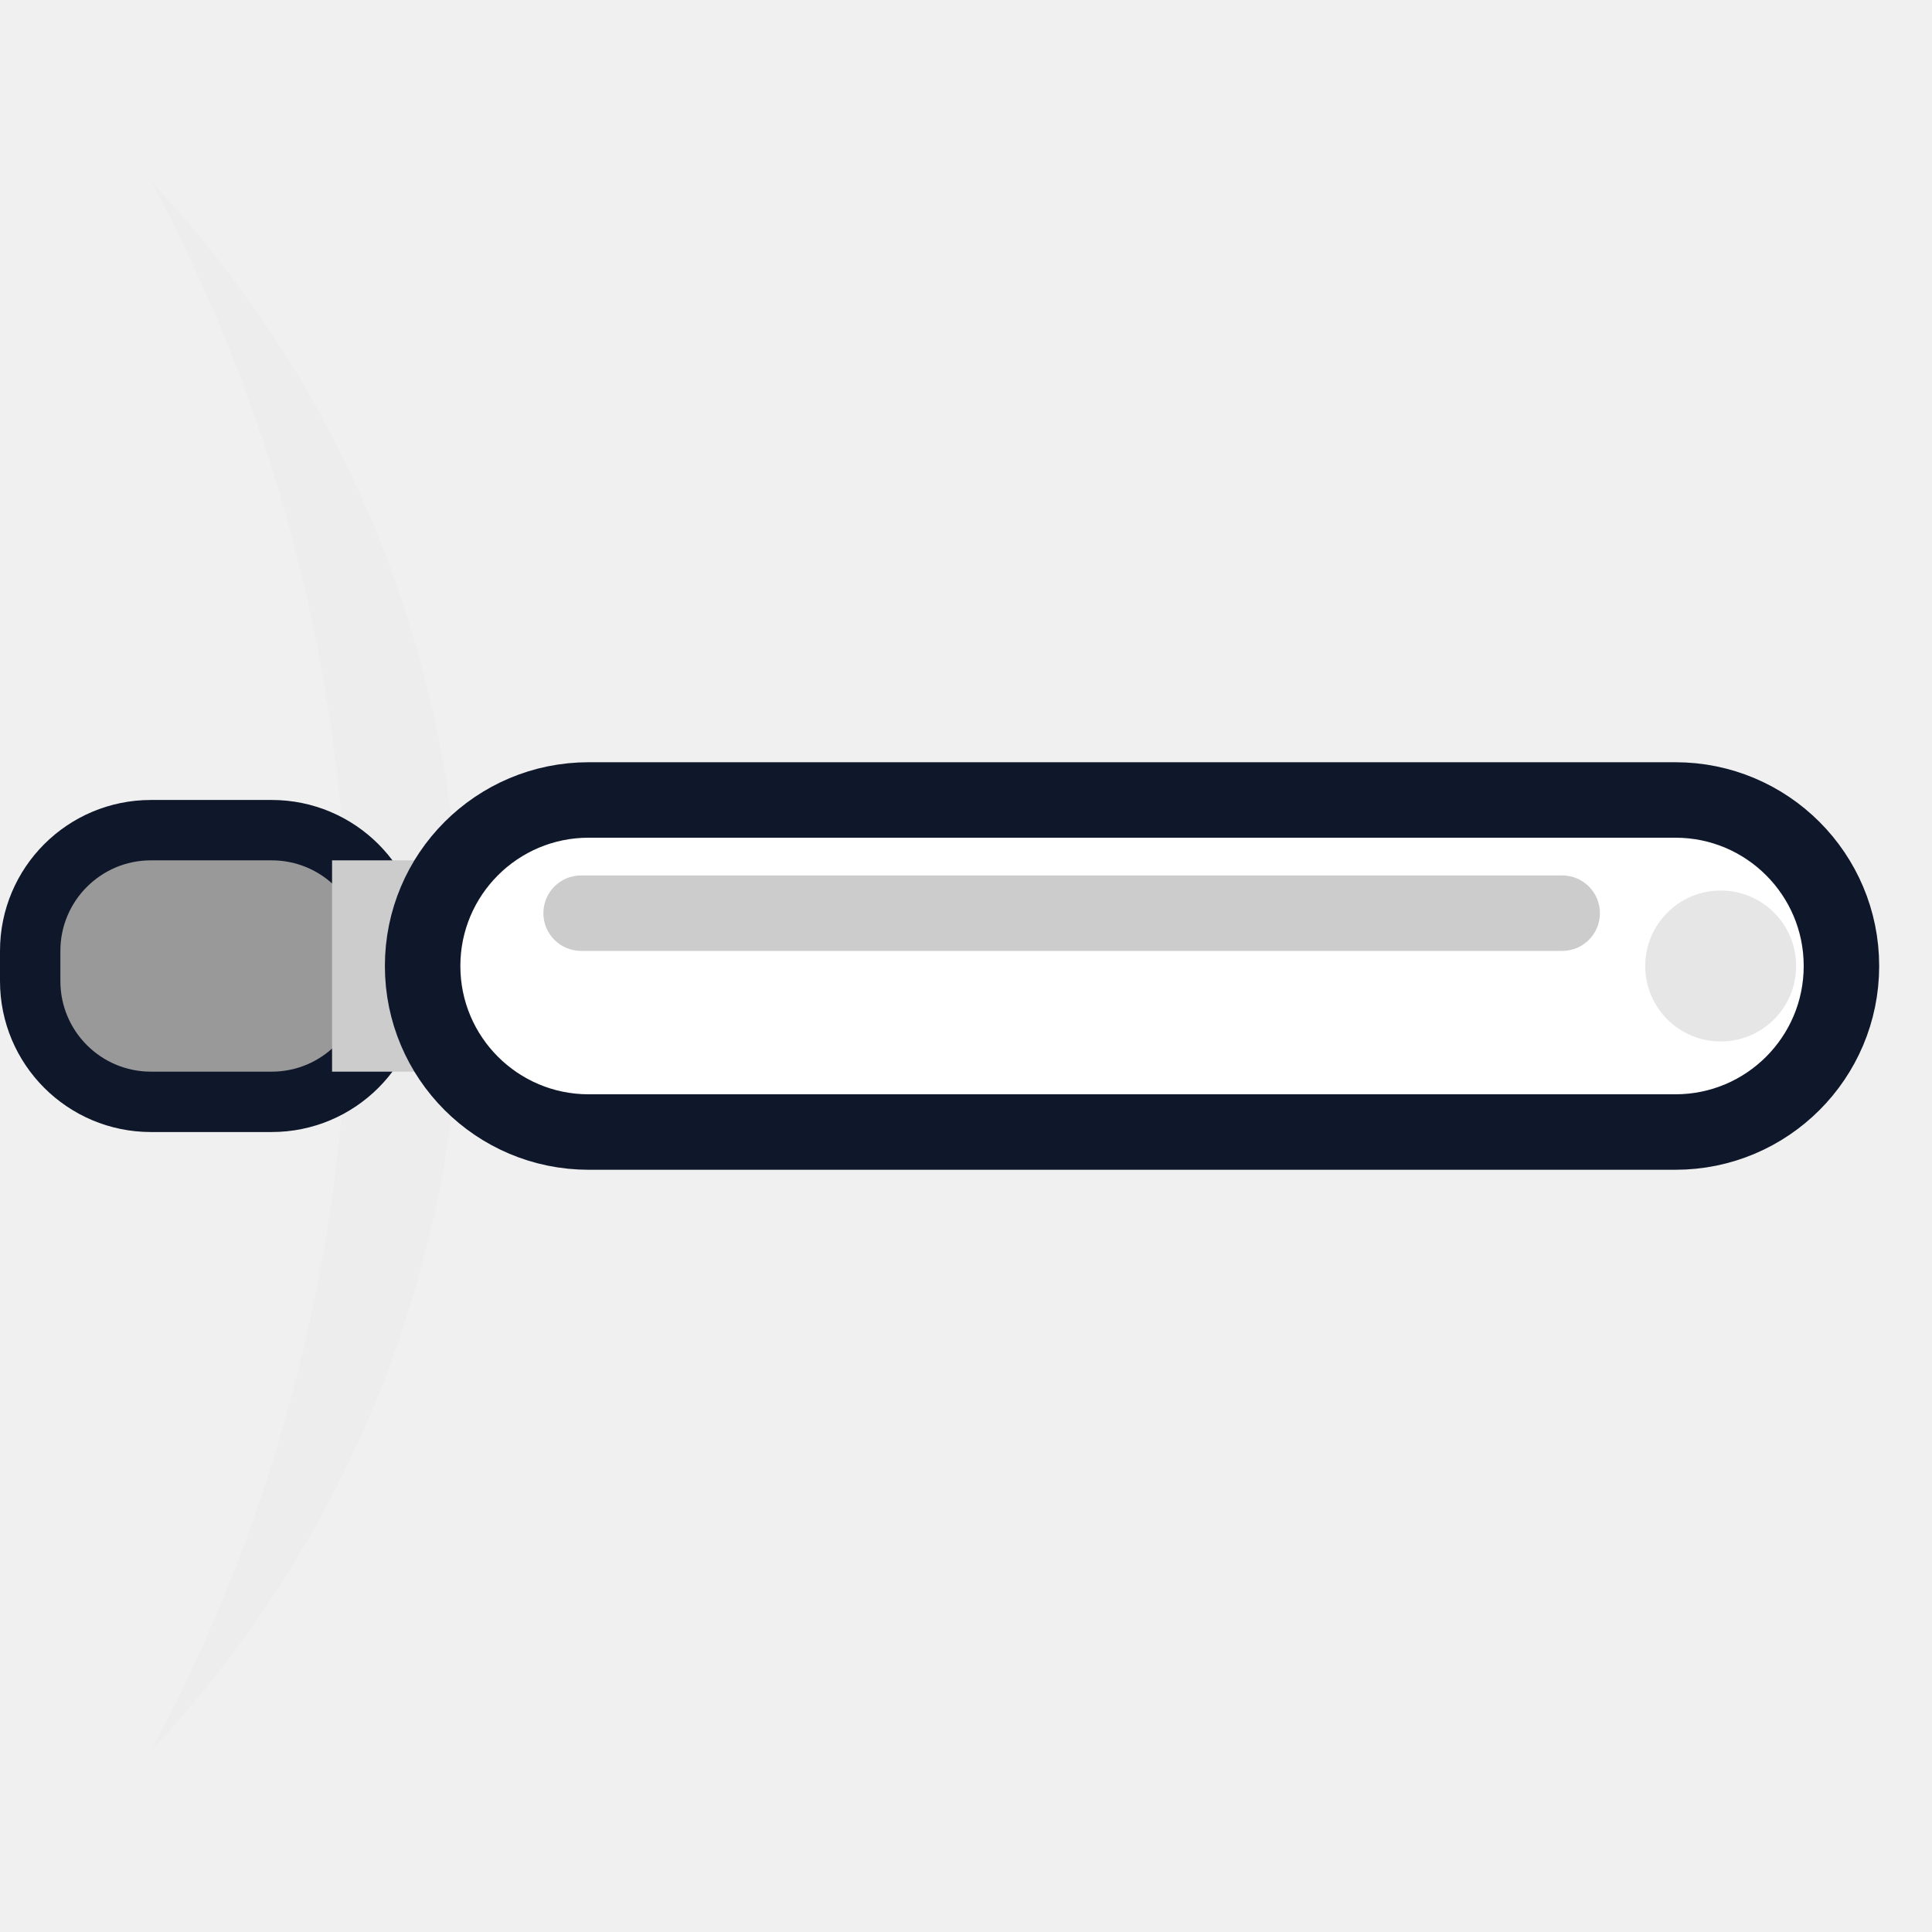
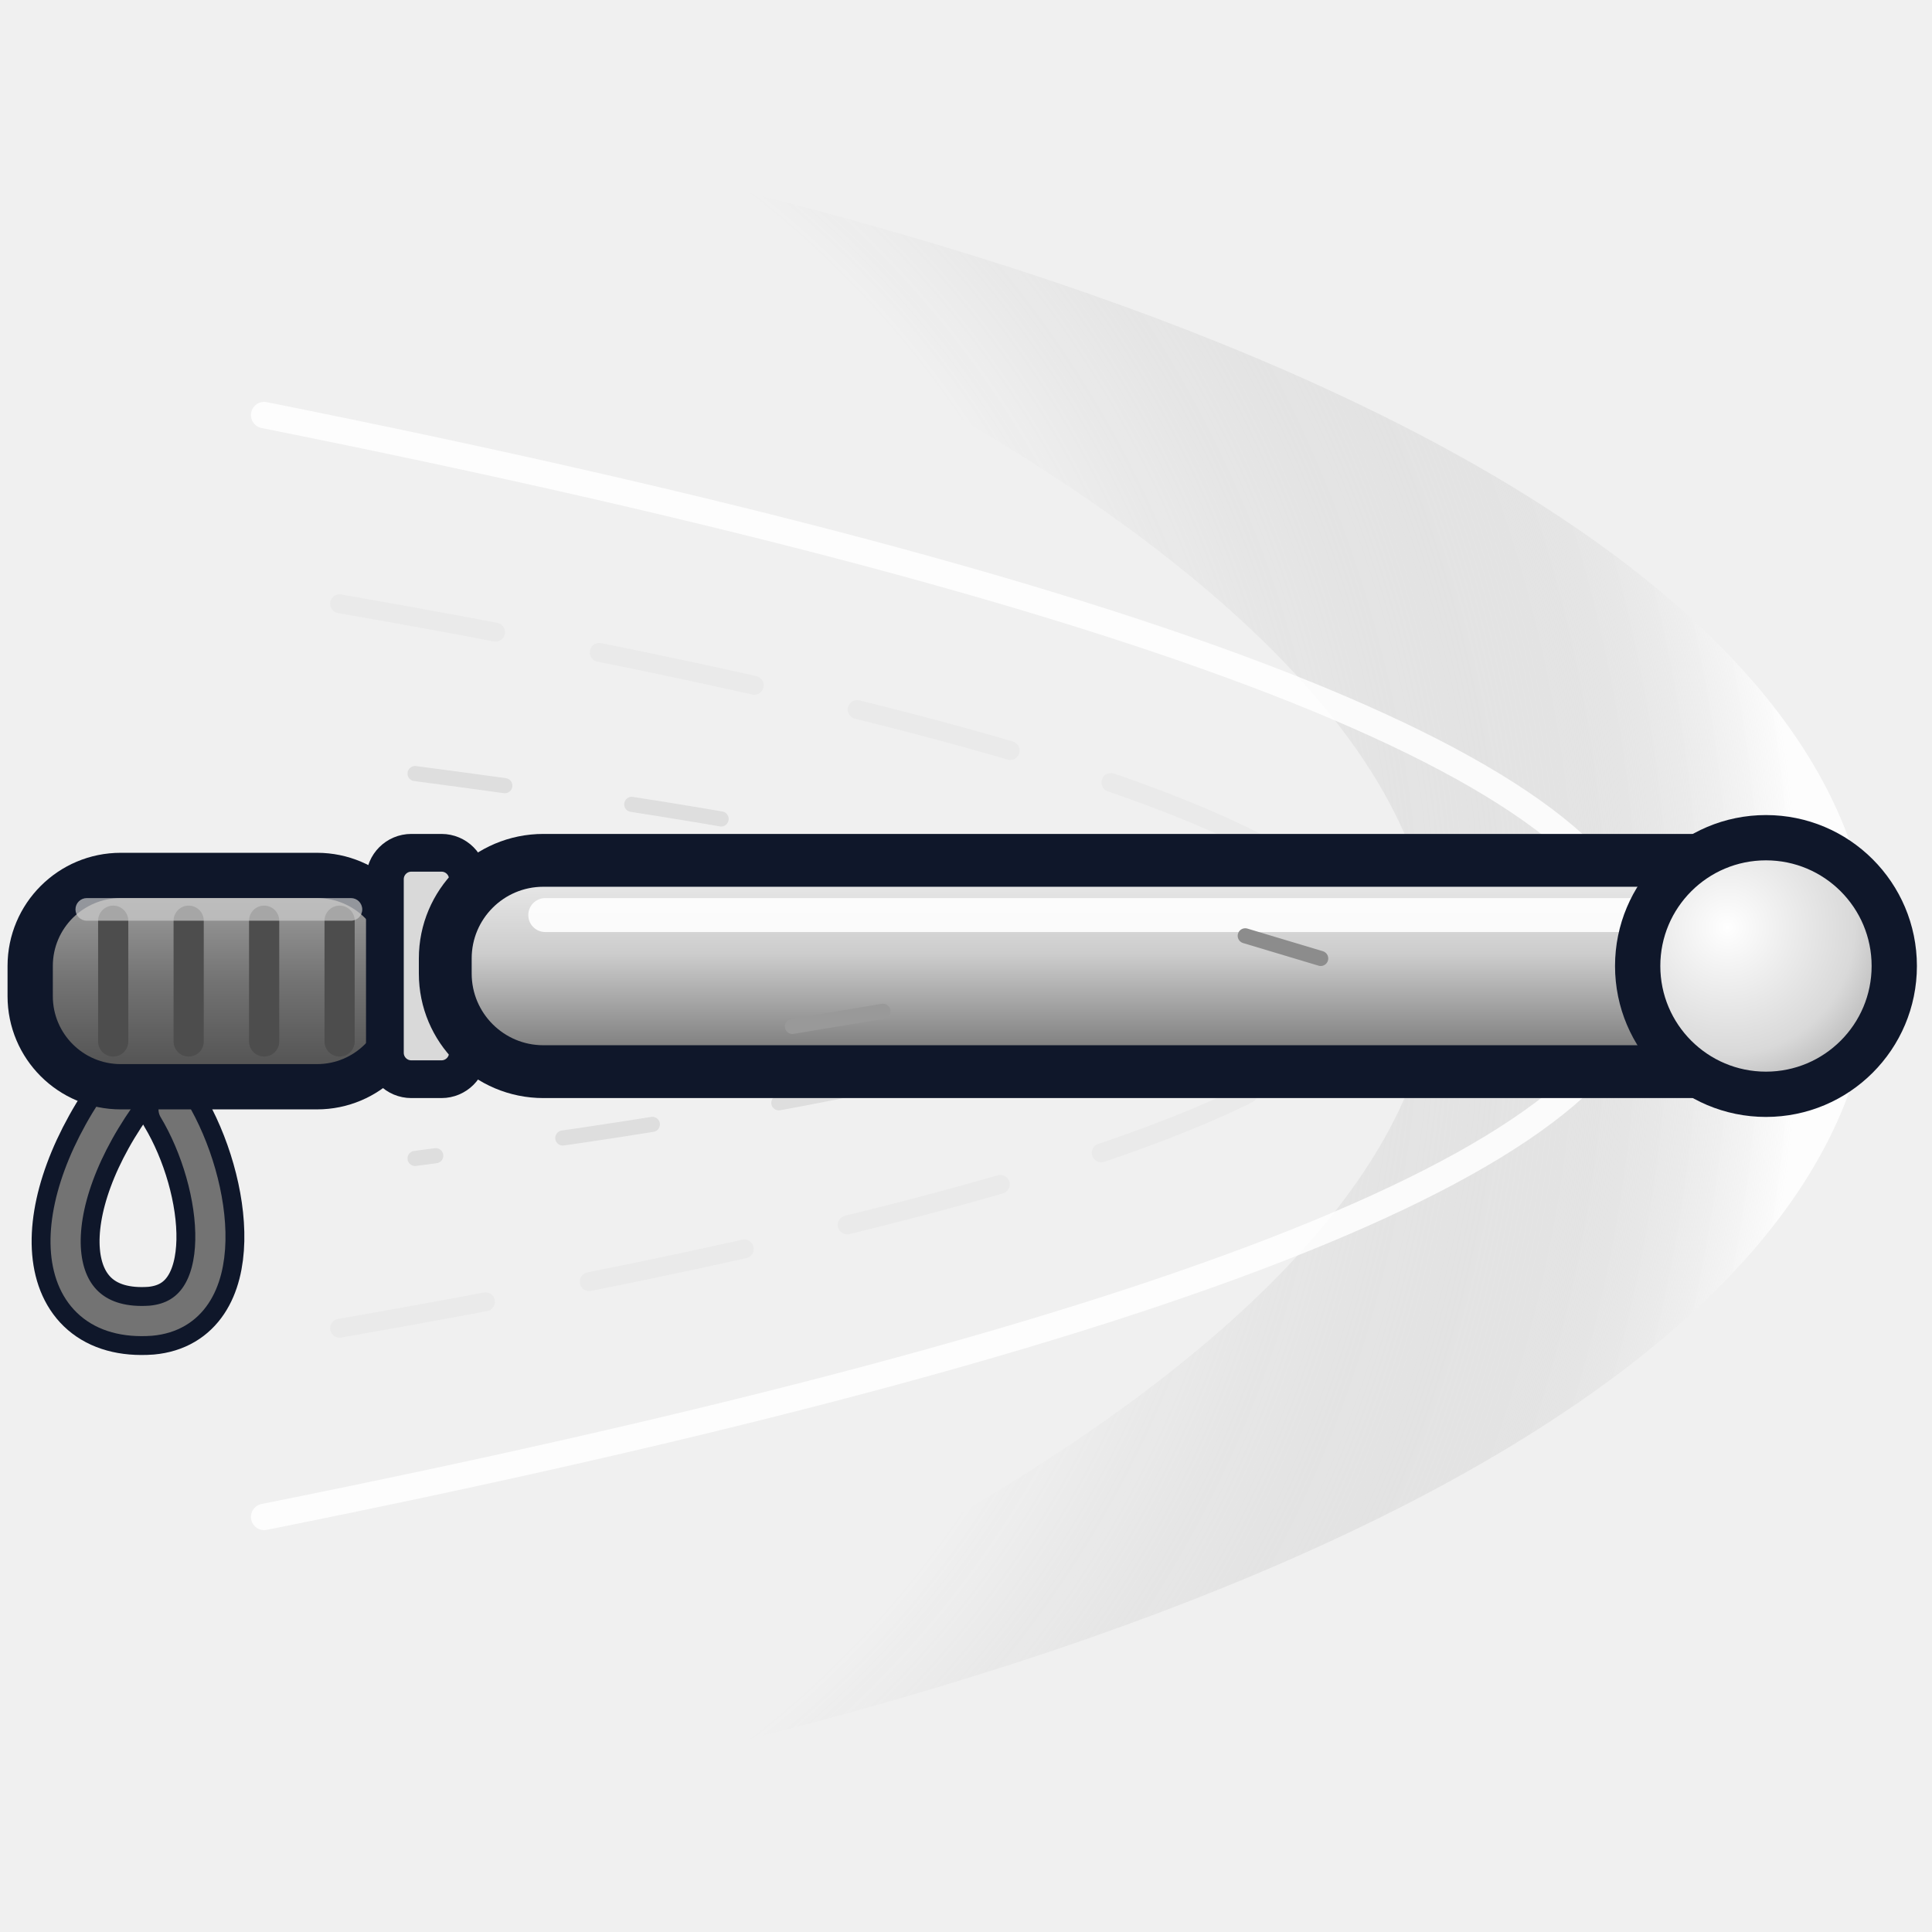
- <svg xmlns="http://www.w3.org/2000/svg" width="128" height="128" viewBox="0 0 128 128">
-   <path d="M10 12 A76 76 0 0 1 10 116 A110 110 0 0 0 10 12 Z" fill="#e6e6e6" fill-opacity="0.3" />
-   <rect x="2" y="55" width="24" height="18" rx="8" fill="#999999" stroke="#0f172a" stroke-width="4" />
-   <rect x="22" y="57" width="8" height="14" fill="#cccccc" />
-   <rect x="28" y="53" width="94" height="22" rx="11" fill="#ffffff" stroke="#0f172a" stroke-width="5" />
-   <rect x="36" y="58" width="70" height="5" rx="2.5" fill="#cccccc" />
-   <circle cx="114" cy="64" r="5" fill="#e6e6e6" />
+ <svg xmlns="http://www.w3.org/2000/svg" width="512" height="512" viewBox="0 0 512 512">
+   <defs>
+     <radialGradient id="batuta-slash" gradientUnits="userSpaceOnUse" cx="40" cy="256" r="470">
+       <stop offset="0.55" stop-color="#999999" stop-opacity="0" />
+       <stop offset="0.8" stop-color="#cccccc" stop-opacity="0.35" />
+       <stop offset="0.93" stop-color="#ffffff" stop-opacity="0.85" />
+       <stop offset="1" stop-color="#ffffff" stop-opacity="0.95" />
+     </radialGradient>
+     <linearGradient id="batuta-shaft" gradientUnits="userSpaceOnUse" x1="0" y1="226" x2="0" y2="286">
+       <stop offset="0" stop-color="#f2f2f2" />
+       <stop offset="0.45" stop-color="#cccccc" />
+       <stop offset="1" stop-color="#666666" />
+     </linearGradient>
+     <linearGradient id="batuta-grip" gradientUnits="userSpaceOnUse" x1="0" y1="232" x2="0" y2="288">
+       <stop offset="0" stop-color="#a6a6a6" />
+       <stop offset="0.5" stop-color="#737373" />
+       <stop offset="1" stop-color="#4d4d4d" />
+     </linearGradient>
+     <radialGradient id="batuta-tip" cx="0.35" cy="0.35" r="0.9">
+       <stop offset="0" stop-color="#ffffff" />
+       <stop offset="0.55" stop-color="#d9d9d9" />
+       <stop offset="1" stop-color="#8c8c8c" />
+     </radialGradient>
+   </defs>
+   <path d="M 36 20 C 320 60, 496 150, 496 256 C 496 362, 320 452, 36 492            C 240 430, 380 340, 380 256 C 380 172, 240 82, 36 20 Z" fill="url(#batuta-slash)" />
+   <path d="M 70 110 Q 800 256 70 402" fill="none" stroke="#ffffff" stroke-width="7" stroke-opacity="0.85" stroke-linecap="round" />
+   <path d="M 90 160 Q 640 256 90 352" fill="none" stroke="#e6e6e6" stroke-width="5" stroke-opacity="0.6" stroke-linecap="round" stroke-dasharray="42 28" />
+   <path d="M 110 205 Q 500 256 110 307" fill="none" stroke="#cccccc" stroke-width="4" stroke-opacity="0.5" stroke-linecap="round" stroke-dasharray="24 34" />
+   <path d="M 34 288 C 10 320, 12 352, 40 350 C 62 348, 58 314, 46 294" fill="none" stroke="#0f172a" stroke-width="18" stroke-linecap="round" />
+   <path d="M 34 288 C 10 320, 12 352, 40 350 C 62 348, 58 314, 46 294" fill="none" stroke="#737373" stroke-width="8" stroke-linecap="round" />
+   <rect x="8" y="232" width="100" height="56" rx="24" fill="url(#batuta-grip)" stroke="#0f172a" stroke-width="12" />
+   <rect x="26" y="240" width="8" height="40" rx="4" fill="#4d4d4d" />
+   <rect x="46" y="240" width="8" height="40" rx="4" fill="#4d4d4d" />
+   <rect x="66" y="240" width="8" height="40" rx="4" fill="#4d4d4d" />
+   <rect x="86" y="240" width="8" height="40" rx="4" fill="#4d4d4d" />
+   <rect x="20" y="238" width="76" height="6" rx="3" fill="#cccccc" fill-opacity="0.7" />
+   <rect x="102" y="226" width="22" height="60" rx="7" fill="#d9d9d9" stroke="#0f172a" stroke-width="10" />
+   <rect x="118" y="228" width="356" height="56" rx="26" fill="url(#batuta-shaft)" stroke="#0f172a" stroke-width="14" />
+   <rect x="140" y="238" width="310" height="9" rx="4.5" fill="#ffffff" fill-opacity="0.9" />
+   <path d="M 210 272 l 24 -4" fill="none" stroke="#999999" stroke-width="4" stroke-linecap="round" />
+   <path d="M 330 248 l 20 6" fill="none" stroke="#8c8c8c" stroke-width="4" stroke-linecap="round" />
+   <circle cx="468" cy="256" r="34" fill="url(#batuta-tip)" stroke="#0f172a" stroke-width="12" />
</svg>
